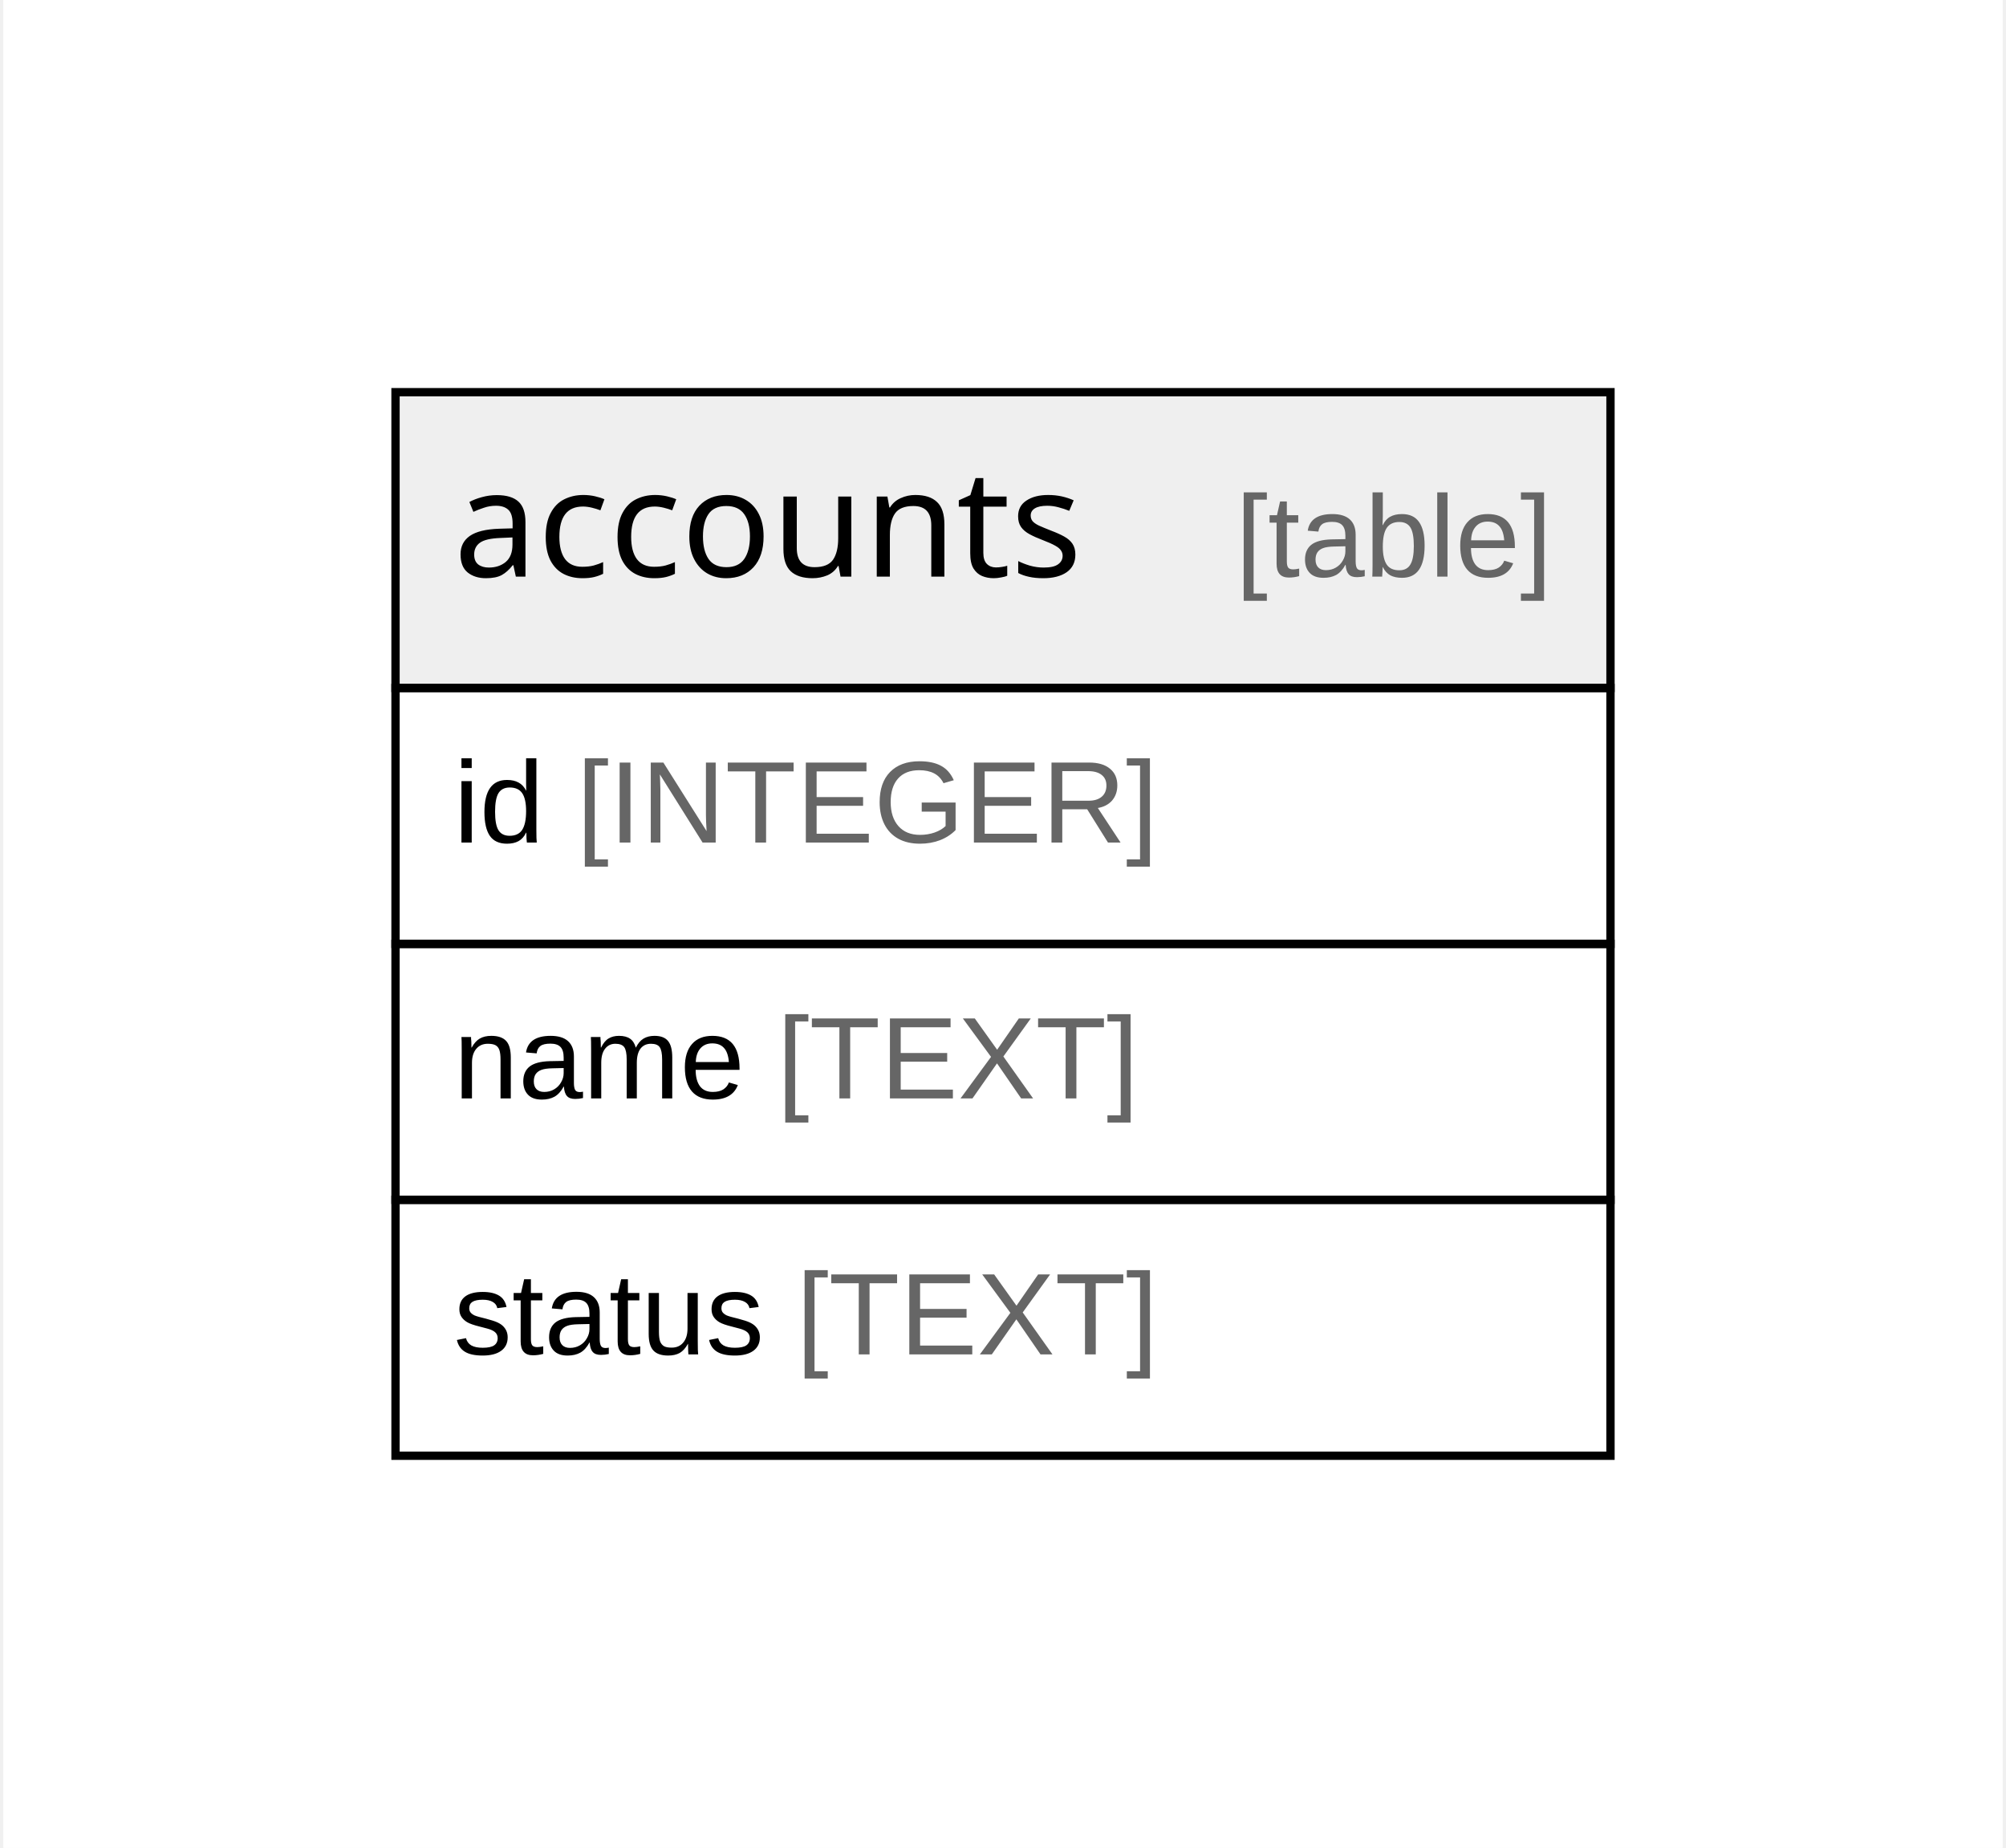
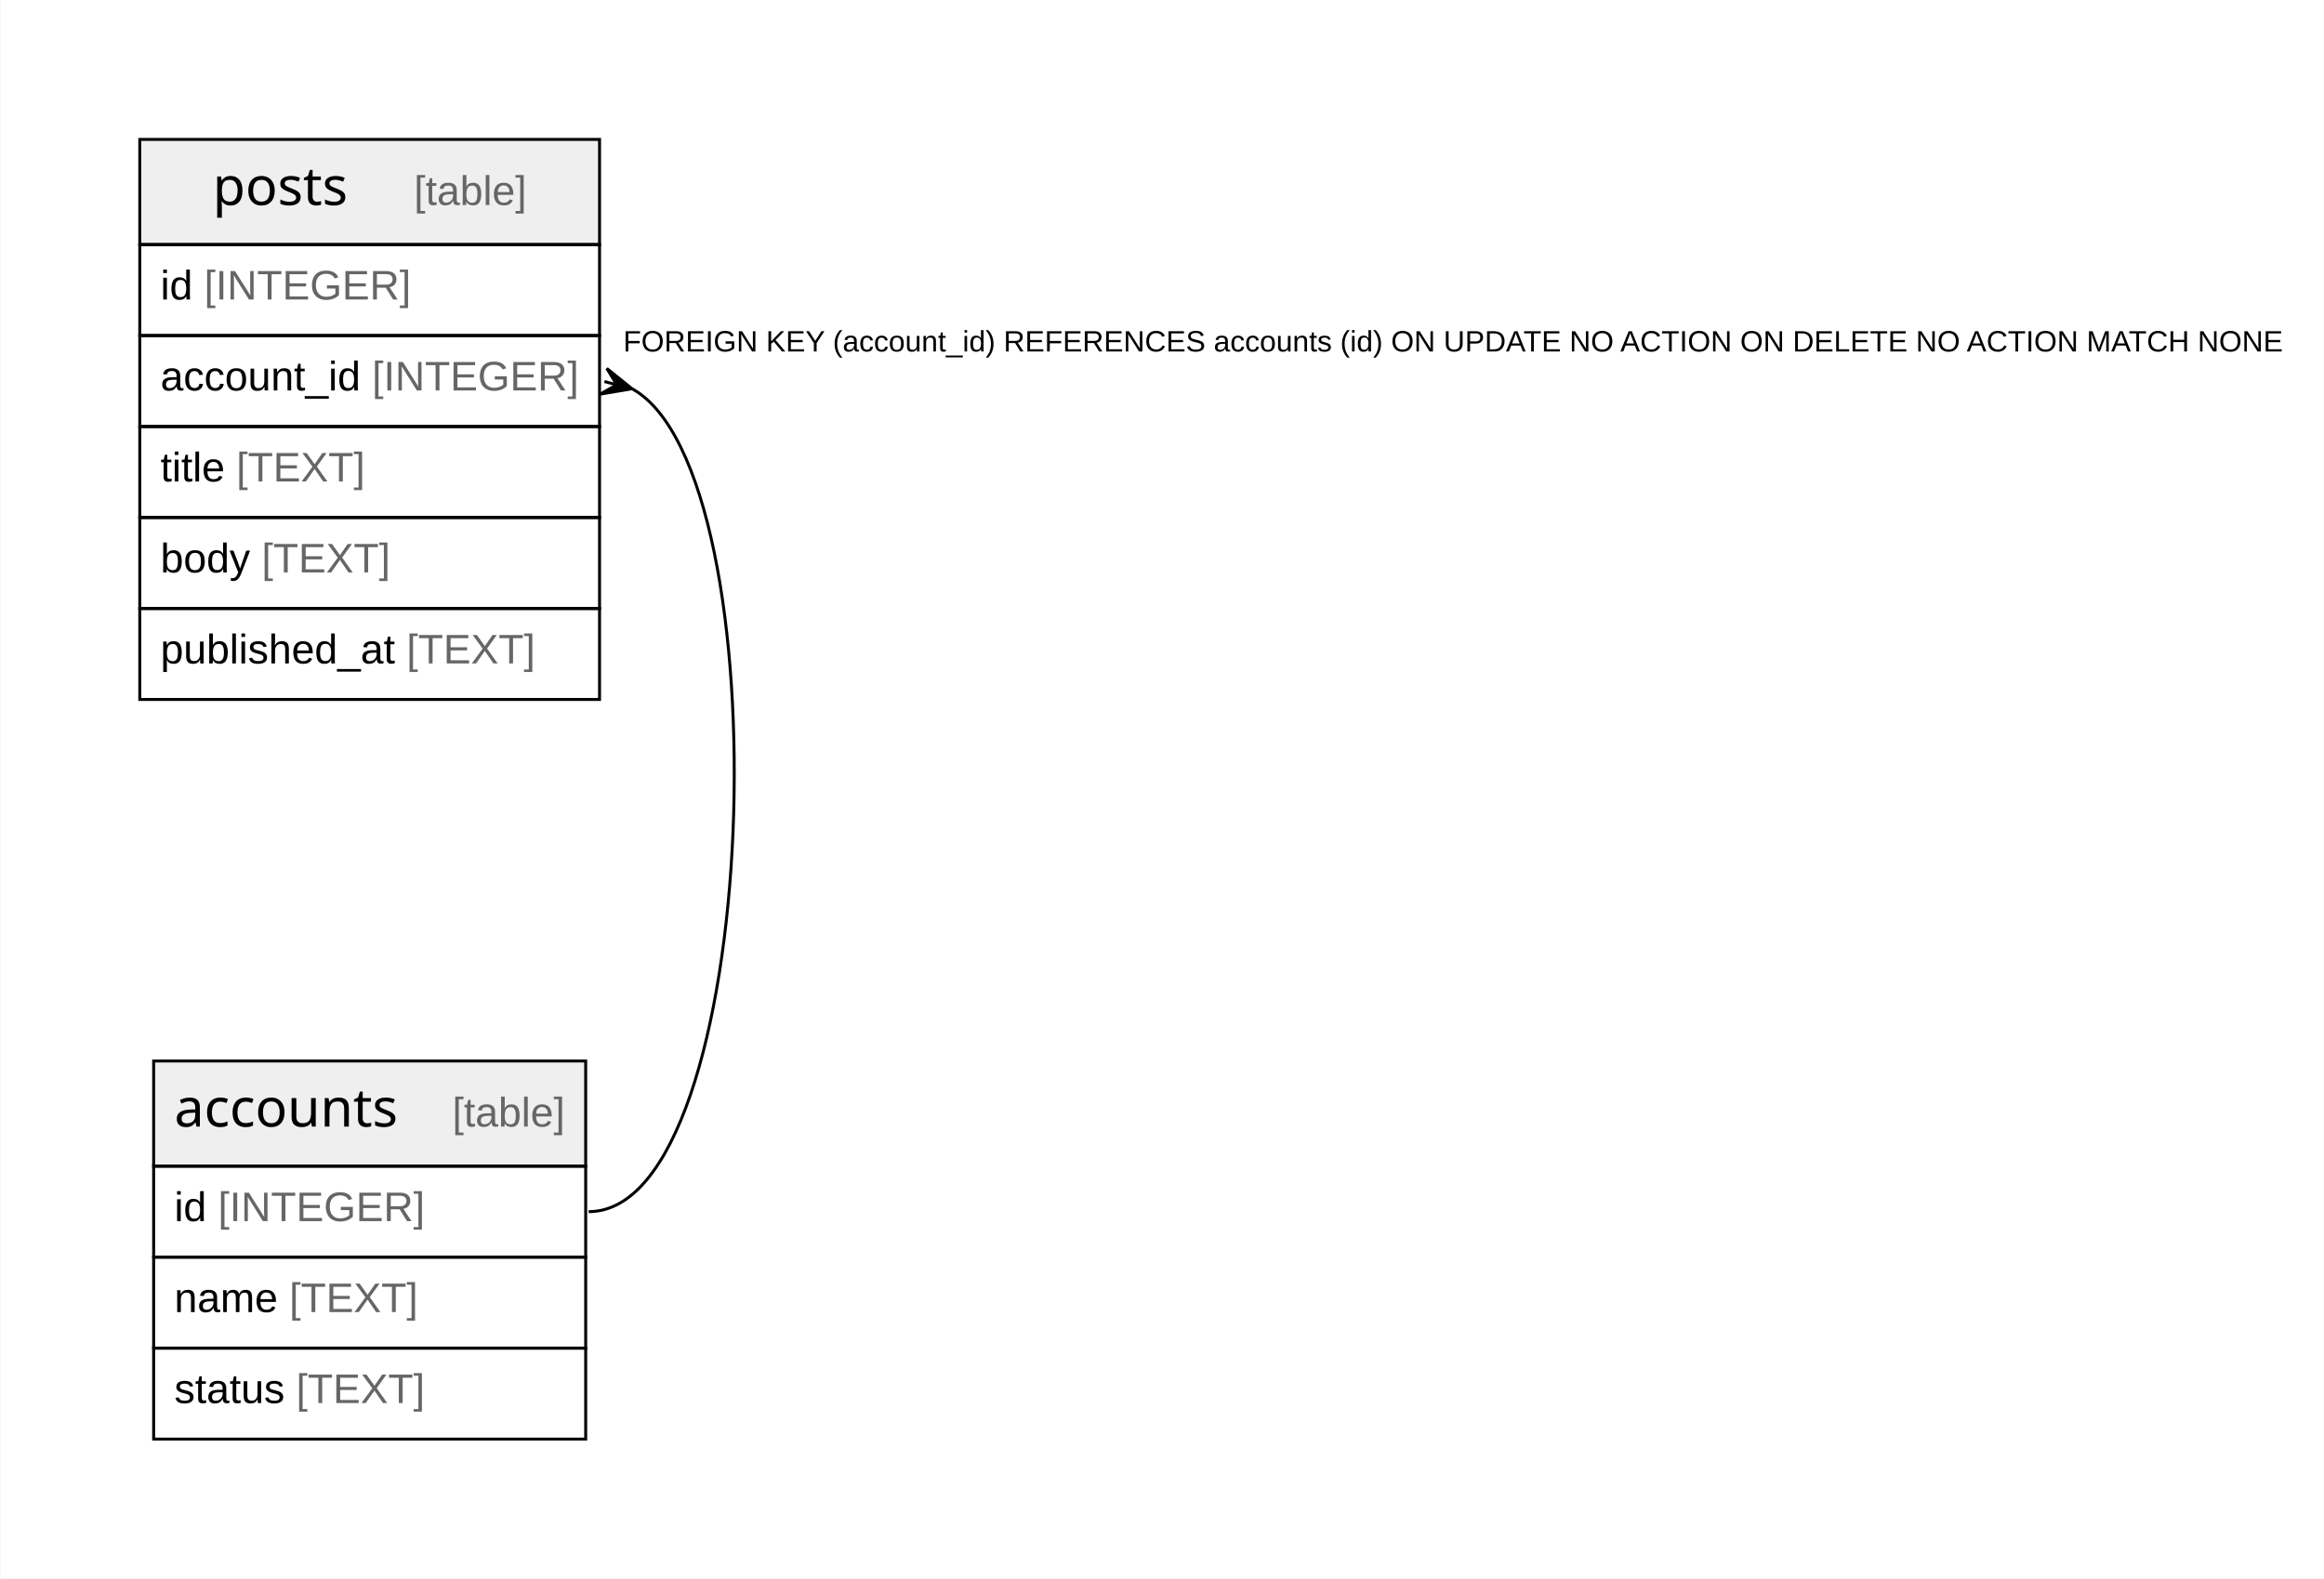
- <svg xmlns="http://www.w3.org/2000/svg" width="241pt" height="222pt" viewBox="0.00 0.00 240.63 222.40">
-   <g id="graph0" class="graph" transform="scale(1 1) rotate(0) translate(4 218.4)">
-     <polygon fill="white" stroke="none" points="-4,4 -4,-218.4 236.63,-218.4 236.63,4 -4,4" />
+ <svg xmlns="http://www.w3.org/2000/svg" width="786pt" height="534pt" viewBox="0.00 0.00 786.36 534.40">
+   <g id="graph0" class="graph" transform="scale(1 1) rotate(0) translate(4 530.4)">
+     <polygon fill="white" stroke="none" points="-4,4 -4,-530.4 782.36,-530.4 782.36,4 -4,4" />
    <g id="node1" class="node">
-       <polygon fill="#efefef" stroke="none" points="43.2,-135.6 43.2,-171.2 189.43,-171.2 189.43,-135.6 43.2,-135.6" />
-       <polygon fill="none" stroke="black" points="43.2,-135.6 43.2,-171.2 189.43,-171.2 189.43,-135.6 43.2,-135.6" />
-       <text text-anchor="start" x="50.2" y="-149" font-family="Arial Bold" font-size="18.00">accounts</text>
-       <text text-anchor="start" x="113.17" y="-149" font-family="Arial" font-size="14.00">    </text>
-       <text text-anchor="start" x="144.29" y="-149" font-family="Arial" font-size="14.00" fill="#666666">[table]</text>
-       <polygon fill="none" stroke="black" points="43.2,-104.8 43.2,-135.6 189.43,-135.6 189.43,-104.8 43.2,-104.8" />
-       <text text-anchor="start" x="50.2" y="-117" font-family="Arial" font-size="14.00">id </text>
-       <text text-anchor="start" x="64.99" y="-117" font-family="Arial" font-size="14.00" fill="#666666">[INTEGER]</text>
-       <polygon fill="none" stroke="black" points="43.2,-74 43.2,-104.8 189.43,-104.8 189.43,-74 43.2,-74" />
-       <text text-anchor="start" x="50.2" y="-86.2" font-family="Arial" font-size="14.00">name </text>
-       <text text-anchor="start" x="89.11" y="-86.2" font-family="Arial" font-size="14.00" fill="#666666">[TEXT]</text>
-       <polygon fill="none" stroke="black" points="43.2,-43.2 43.2,-74 189.43,-74 189.43,-43.2 43.2,-43.2" />
-       <text text-anchor="start" x="50.2" y="-55.4" font-family="Arial" font-size="14.00">status </text>
-       <text text-anchor="start" x="91.44" y="-55.4" font-family="Arial" font-size="14.00" fill="#666666">[TEXT]</text>
+       <polygon fill="#efefef" stroke="none" points="47.89,-135.6 47.89,-171.2 194.12,-171.2 194.12,-135.6 47.89,-135.6" />
+       <polygon fill="none" stroke="black" points="47.89,-135.6 47.89,-171.2 194.12,-171.2 194.12,-135.6 47.89,-135.6" />
+       <text text-anchor="start" x="54.89" y="-149" font-family="Arial Bold" font-size="18.00">accounts</text>
+       <text text-anchor="start" x="117.87" y="-149" font-family="Arial" font-size="14.00">    </text>
+       <text text-anchor="start" x="148.98" y="-149" font-family="Arial" font-size="14.00" fill="#666666">[table]</text>
+       <polygon fill="none" stroke="black" points="47.89,-104.8 47.89,-135.6 194.12,-135.6 194.12,-104.8 47.89,-104.8" />
+       <text text-anchor="start" x="54.89" y="-117" font-family="Arial" font-size="14.00">id </text>
+       <text text-anchor="start" x="69.68" y="-117" font-family="Arial" font-size="14.00" fill="#666666">[INTEGER]</text>
+       <polygon fill="none" stroke="black" points="47.89,-74 47.89,-104.8 194.12,-104.8 194.12,-74 47.89,-74" />
+       <text text-anchor="start" x="54.89" y="-86.2" font-family="Arial" font-size="14.00">name </text>
+       <text text-anchor="start" x="93.8" y="-86.2" font-family="Arial" font-size="14.00" fill="#666666">[TEXT]</text>
+       <polygon fill="none" stroke="black" points="47.89,-43.2 47.89,-74 194.12,-74 194.12,-43.2 47.89,-43.2" />
+       <text text-anchor="start" x="54.89" y="-55.4" font-family="Arial" font-size="14.00">status </text>
+       <text text-anchor="start" x="96.13" y="-55.4" font-family="Arial" font-size="14.00" fill="#666666">[TEXT]</text>
+     </g>
+     <g id="node2" class="node">
+       <polygon fill="#efefef" stroke="none" points="43.2,-447.6 43.2,-483.2 198.81,-483.2 198.81,-447.6 43.2,-447.6" />
+       <polygon fill="none" stroke="black" points="43.2,-447.6 43.2,-483.2 198.81,-483.2 198.81,-447.6 43.2,-447.6" />
+       <text text-anchor="start" x="67.87" y="-461" font-family="Arial Bold" font-size="18.00">posts</text>
+       <text text-anchor="start" x="104.88" y="-461" font-family="Arial" font-size="14.00">    </text>
+       <text text-anchor="start" x="136" y="-461" font-family="Arial" font-size="14.00" fill="#666666">[table]</text>
+       <polygon fill="none" stroke="black" points="43.2,-416.8 43.2,-447.6 198.81,-447.6 198.81,-416.8 43.2,-416.8" />
+       <text text-anchor="start" x="50.2" y="-429" font-family="Arial" font-size="14.00">id </text>
+       <text text-anchor="start" x="64.99" y="-429" font-family="Arial" font-size="14.00" fill="#666666">[INTEGER]</text>
+       <polygon fill="none" stroke="black" points="43.2,-386 43.2,-416.8 198.81,-416.8 198.81,-386 43.2,-386" />
+       <text text-anchor="start" x="50.2" y="-398.2" font-family="Arial" font-size="14.00">account_id </text>
+       <text text-anchor="start" x="121.81" y="-398.2" font-family="Arial" font-size="14.00" fill="#666666">[INTEGER]</text>
+       <polygon fill="none" stroke="black" points="43.2,-355.2 43.2,-386 198.81,-386 198.81,-355.2 43.2,-355.2" />
+       <text text-anchor="start" x="50.2" y="-367.4" font-family="Arial" font-size="14.00">title </text>
+       <text text-anchor="start" x="75.88" y="-367.4" font-family="Arial" font-size="14.00" fill="#666666">[TEXT]</text>
+       <polygon fill="none" stroke="black" points="43.2,-324.4 43.2,-355.2 198.81,-355.2 198.81,-324.4 43.2,-324.4" />
+       <text text-anchor="start" x="50.2" y="-336.6" font-family="Arial" font-size="14.00">body </text>
+       <text text-anchor="start" x="84.45" y="-336.6" font-family="Arial" font-size="14.00" fill="#666666">[TEXT]</text>
+       <polygon fill="none" stroke="black" points="43.2,-293.6 43.2,-324.4 198.81,-324.4 198.81,-293.6 43.2,-293.6" />
+       <text text-anchor="start" x="50.2" y="-305.8" font-family="Arial" font-size="14.00">published_at </text>
+       <text text-anchor="start" x="133.49" y="-305.8" font-family="Arial" font-size="14.00" fill="#666666">[TEXT]</text>
+     </g>
+     <g id="edge1" class="edge">
+       <path fill="none" stroke="black" d="M209.79,-398.8C261.59,-370.45 254.08,-120.2 195.12,-120.2" />
+       <polygon fill="black" stroke="black" points="209.81,-398.79 199,-396.96 204.65,-400.14 200.46,-401.23 200.46,-401.23 200.46,-401.23 204.65,-400.14 201.27,-405.67 209.81,-398.79" />
+       <text text-anchor="start" x="206.81" y="-411.4" font-family="Arial" font-size="10.00">FOREIGN KEY (account_id) REFERENCES accounts (id) ON UPDATE NO ACTION ON DELETE NO ACTION MATCH NONE</text>
    </g>
  </g>
</svg>
